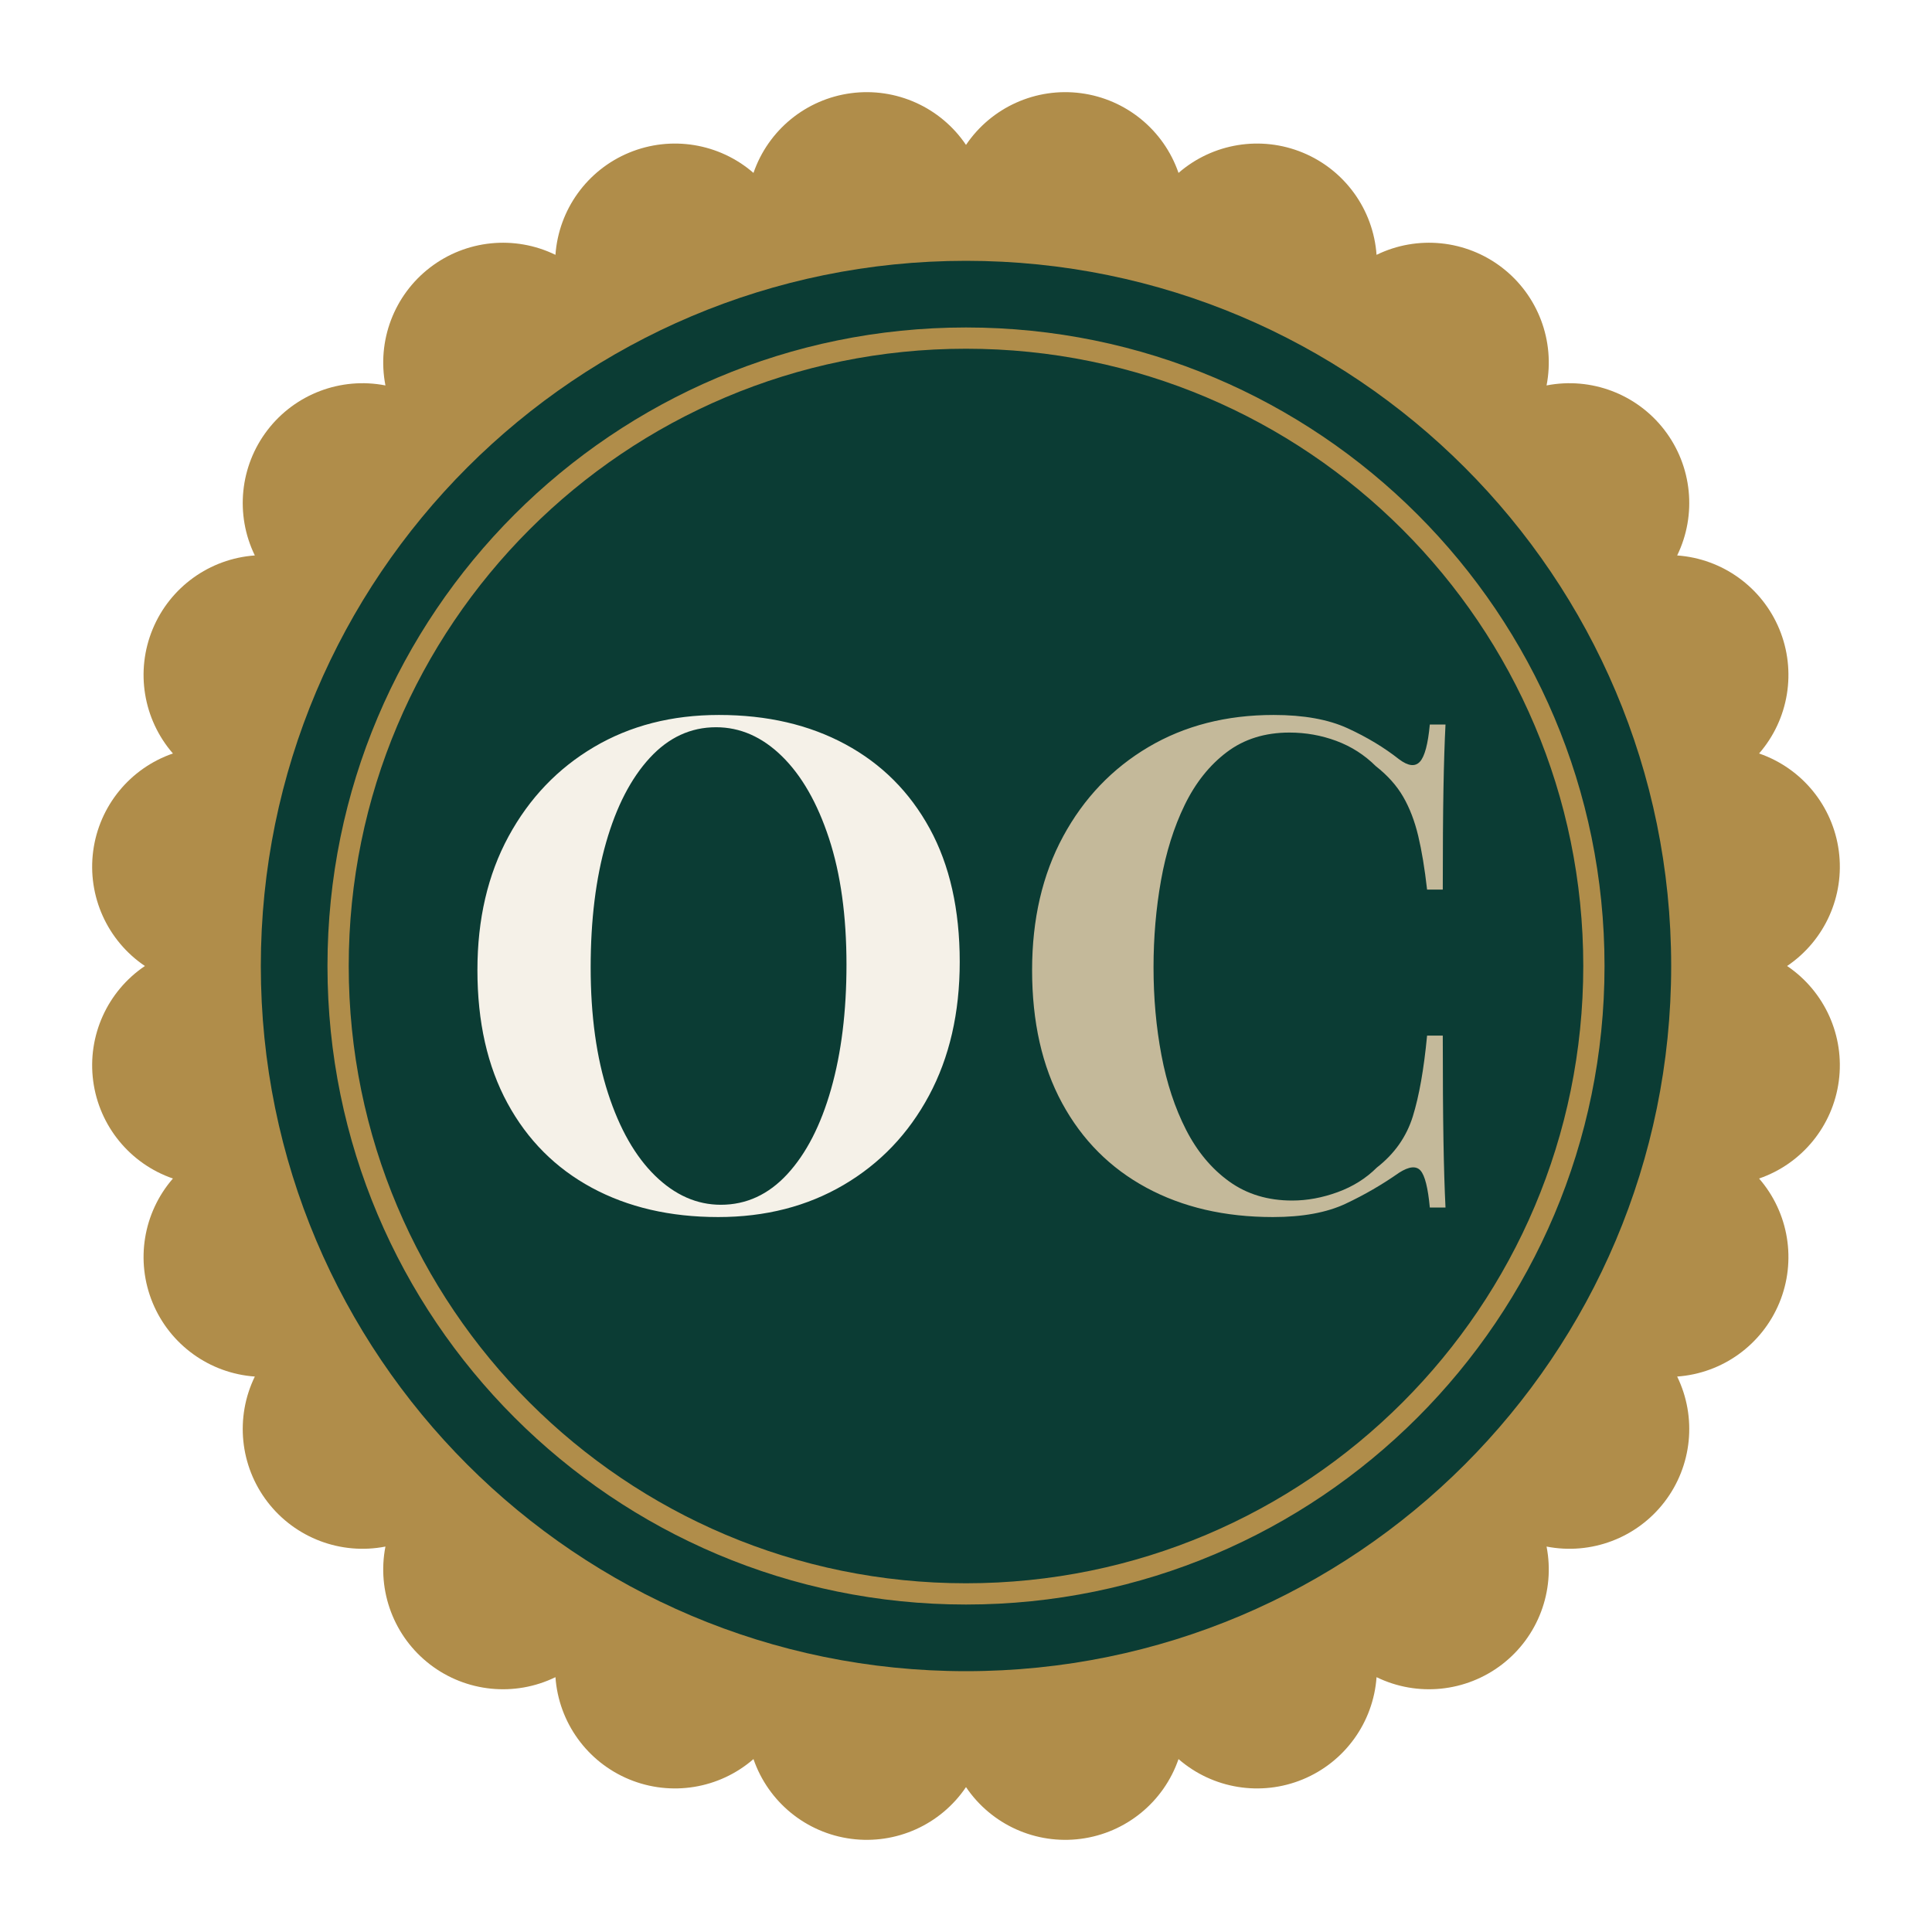
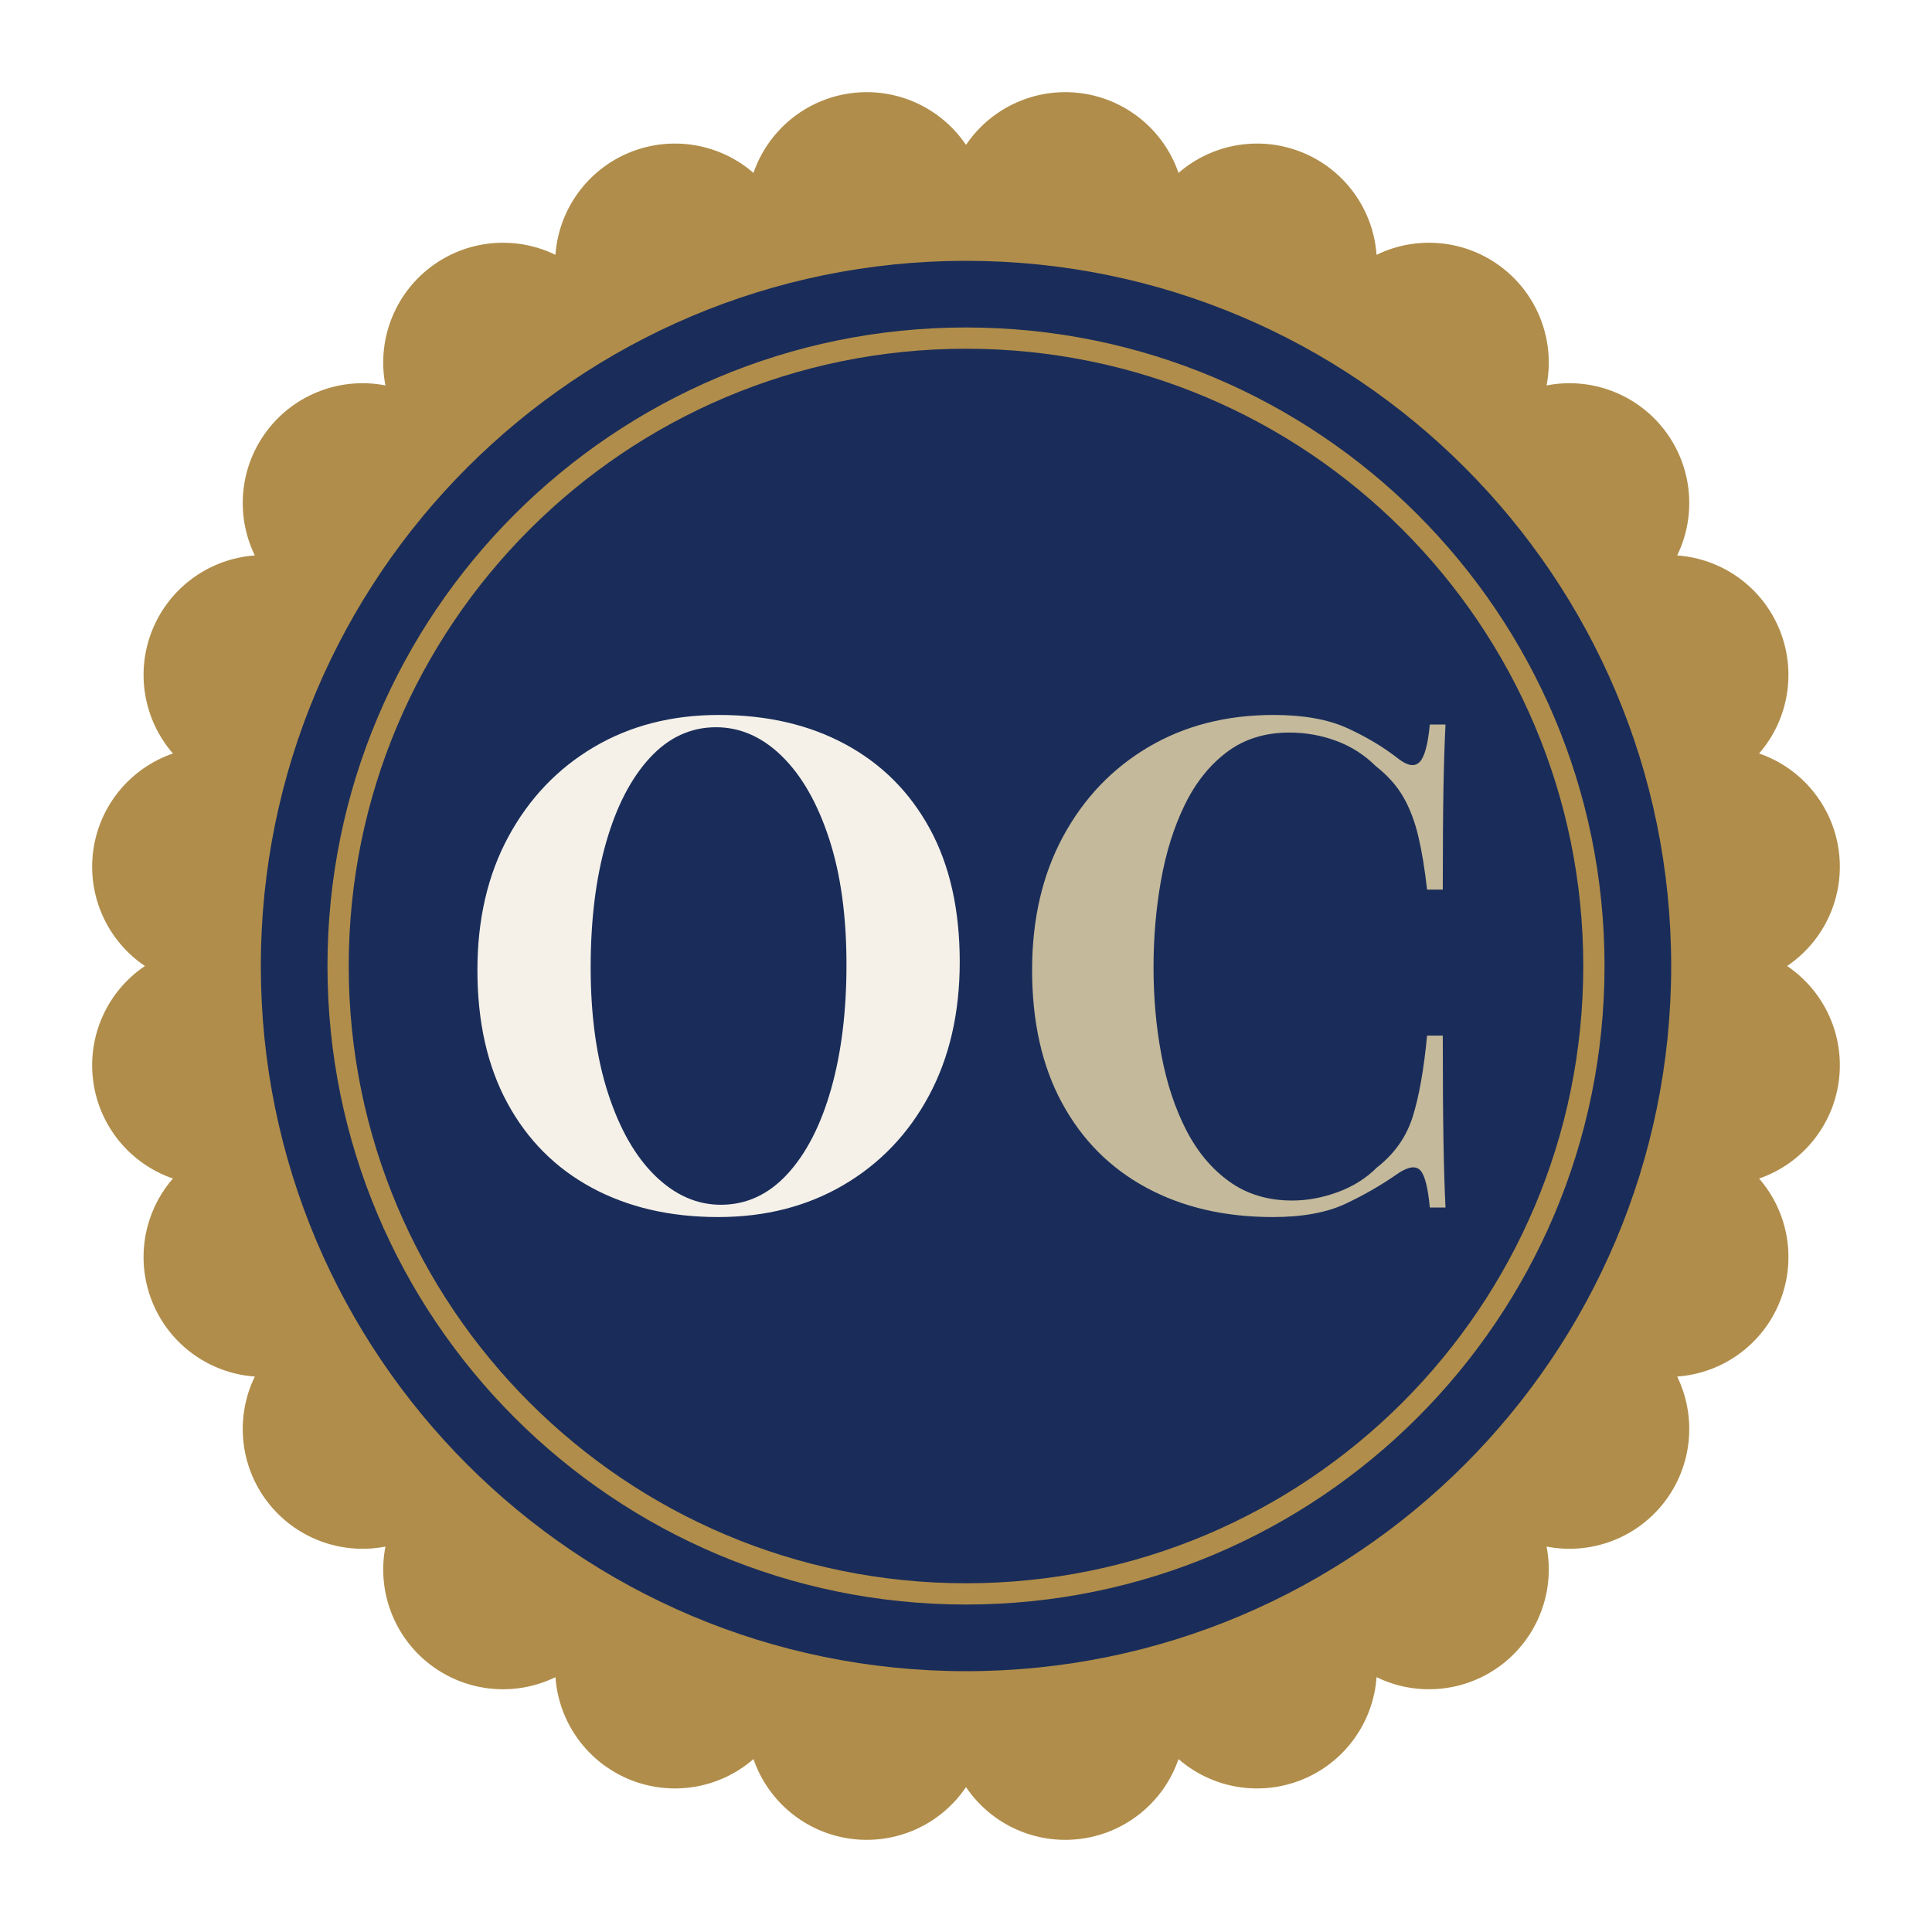
<svg xmlns="http://www.w3.org/2000/svg" viewBox="0 0 100 100">
  <path d="M92.50,50.00 A6.2,6.2 0 0 1 91.05,61.00 A6.2,6.2 0 0 1 86.81,71.25 A6.2,6.2 0 0 1 80.05,80.05 A6.2,6.2 0 0 1 71.25,86.81 A6.2,6.2 0 0 1 61.00,91.05 A6.2,6.2 0 0 1 50.00,92.50 A6.2,6.2 0 0 1 39.00,91.05 A6.2,6.2 0 0 1 28.75,86.81 A6.2,6.2 0 0 1 19.95,80.05 A6.2,6.2 0 0 1 13.19,71.25 A6.2,6.2 0 0 1 8.95,61.00 A6.2,6.2 0 0 1 7.50,50.00 A6.2,6.2 0 0 1 8.95,39.00 A6.2,6.2 0 0 1 13.19,28.75 A6.2,6.2 0 0 1 19.95,19.95 A6.2,6.2 0 0 1 28.75,13.19 A6.2,6.2 0 0 1 39.00,8.95 A6.2,6.2 0 0 1 50.00,7.50 A6.2,6.2 0 0 1 61.00,8.95 A6.2,6.2 0 0 1 71.25,13.19 A6.2,6.2 0 0 1 80.05,19.95 A6.2,6.2 0 0 1 86.81,28.75 A6.2,6.2 0 0 1 91.05,39.00 A6.2,6.2 0 0 1 92.50,50.00 Z" fill="#B08D4A" />
-   <circle cx="50" cy="50" r="36.5" fill="#0B3C34" />
+   <circle cx="50" cy="50" r="36.5" fill="#1A2D5A" />
  <circle cx="50" cy="50" r="32.5" fill="none" stroke="#B08D4A" stroke-width="1.1" />
  <path transform="translate(23.20,62.50) scale(0.03531,-0.03531)" d="M396.831 722Q502.595 722 582.197 679.0Q661.798 636 705.798 555.5Q749.797 475 749.797 360Q749.797 248 704.709 164.0Q659.62 80 579.462 33.0Q499.304 -14 395.767 -14Q290.003 -14 210.401 29.0Q130.8 72 86.8 153.0Q42.8 234 42.8 348Q42.8 460 88.446 544.0Q134.091 628 213.693 675.0Q293.294 722 396.831 722ZM392.586 704Q336.799 704 295.398 659.0Q253.998 614 231.398 535.0Q208.798 456 208.798 352Q208.798 246 234.267 167.5Q259.736 89 303.335 46.5Q346.935 4 399.599 4Q455.718 4 497.159 49.0Q538.6 94 561.2 173.5Q583.8 253 583.8 356Q583.8 463 558.196 541.0Q532.592 619 489.196 661.5Q445.799 704 392.586 704Z" fill="#F5F1E8" />
  <path transform="translate(51.91,62.50) scale(0.03531,-0.03531)" d="M396.799 722Q462.799 722 505.299 702.5Q547.799 683 580.799 657Q600.799 642 611.299 653.5Q621.799 665 625.799 708H648.799Q646.799 669.2 645.799 613.5Q644.799 557.8 644.799 466H621.799Q616.599 512 608.799 544.7Q600.999 577.4 586.799 602Q572.599 626.599 546.6 646.999Q521.6 671.8 488.699 684Q455.799 696.2 419.998 696.2Q366.198 696.2 328.198 667.5Q290.198 638.801 266.498 590.101Q242.798 541.401 231.797 479.701Q220.797 418.001 220.797 352Q220.797 284.799 232.397 223.299Q243.998 161.799 268.498 113.899Q292.998 65.999 331.798 38.1Q370.598 10.2 423.998 10.2Q456.999 10.2 490.699 22.5Q524.4 34.8 548.2 58.601Q586.999 88.801 600.899 133.6Q614.799 178.4 621.799 252H644.799Q644.799 156.8 645.799 98.3Q646.799 39.8 648.799 0H625.799Q621.799 43 612.299 54.0Q602.799 65 580.799 51Q543.799 25 502.299 5.5Q460.799 -14 395.799 -14Q289.999 -14 210.4 29.0Q130.8 72 86.8 153.0Q42.8 234 42.8 348Q42.8 460 88.3 544.0Q133.8 628 213.4 675.0Q292.999 722 396.799 722Z" fill="#C4B99A" />
</svg>
